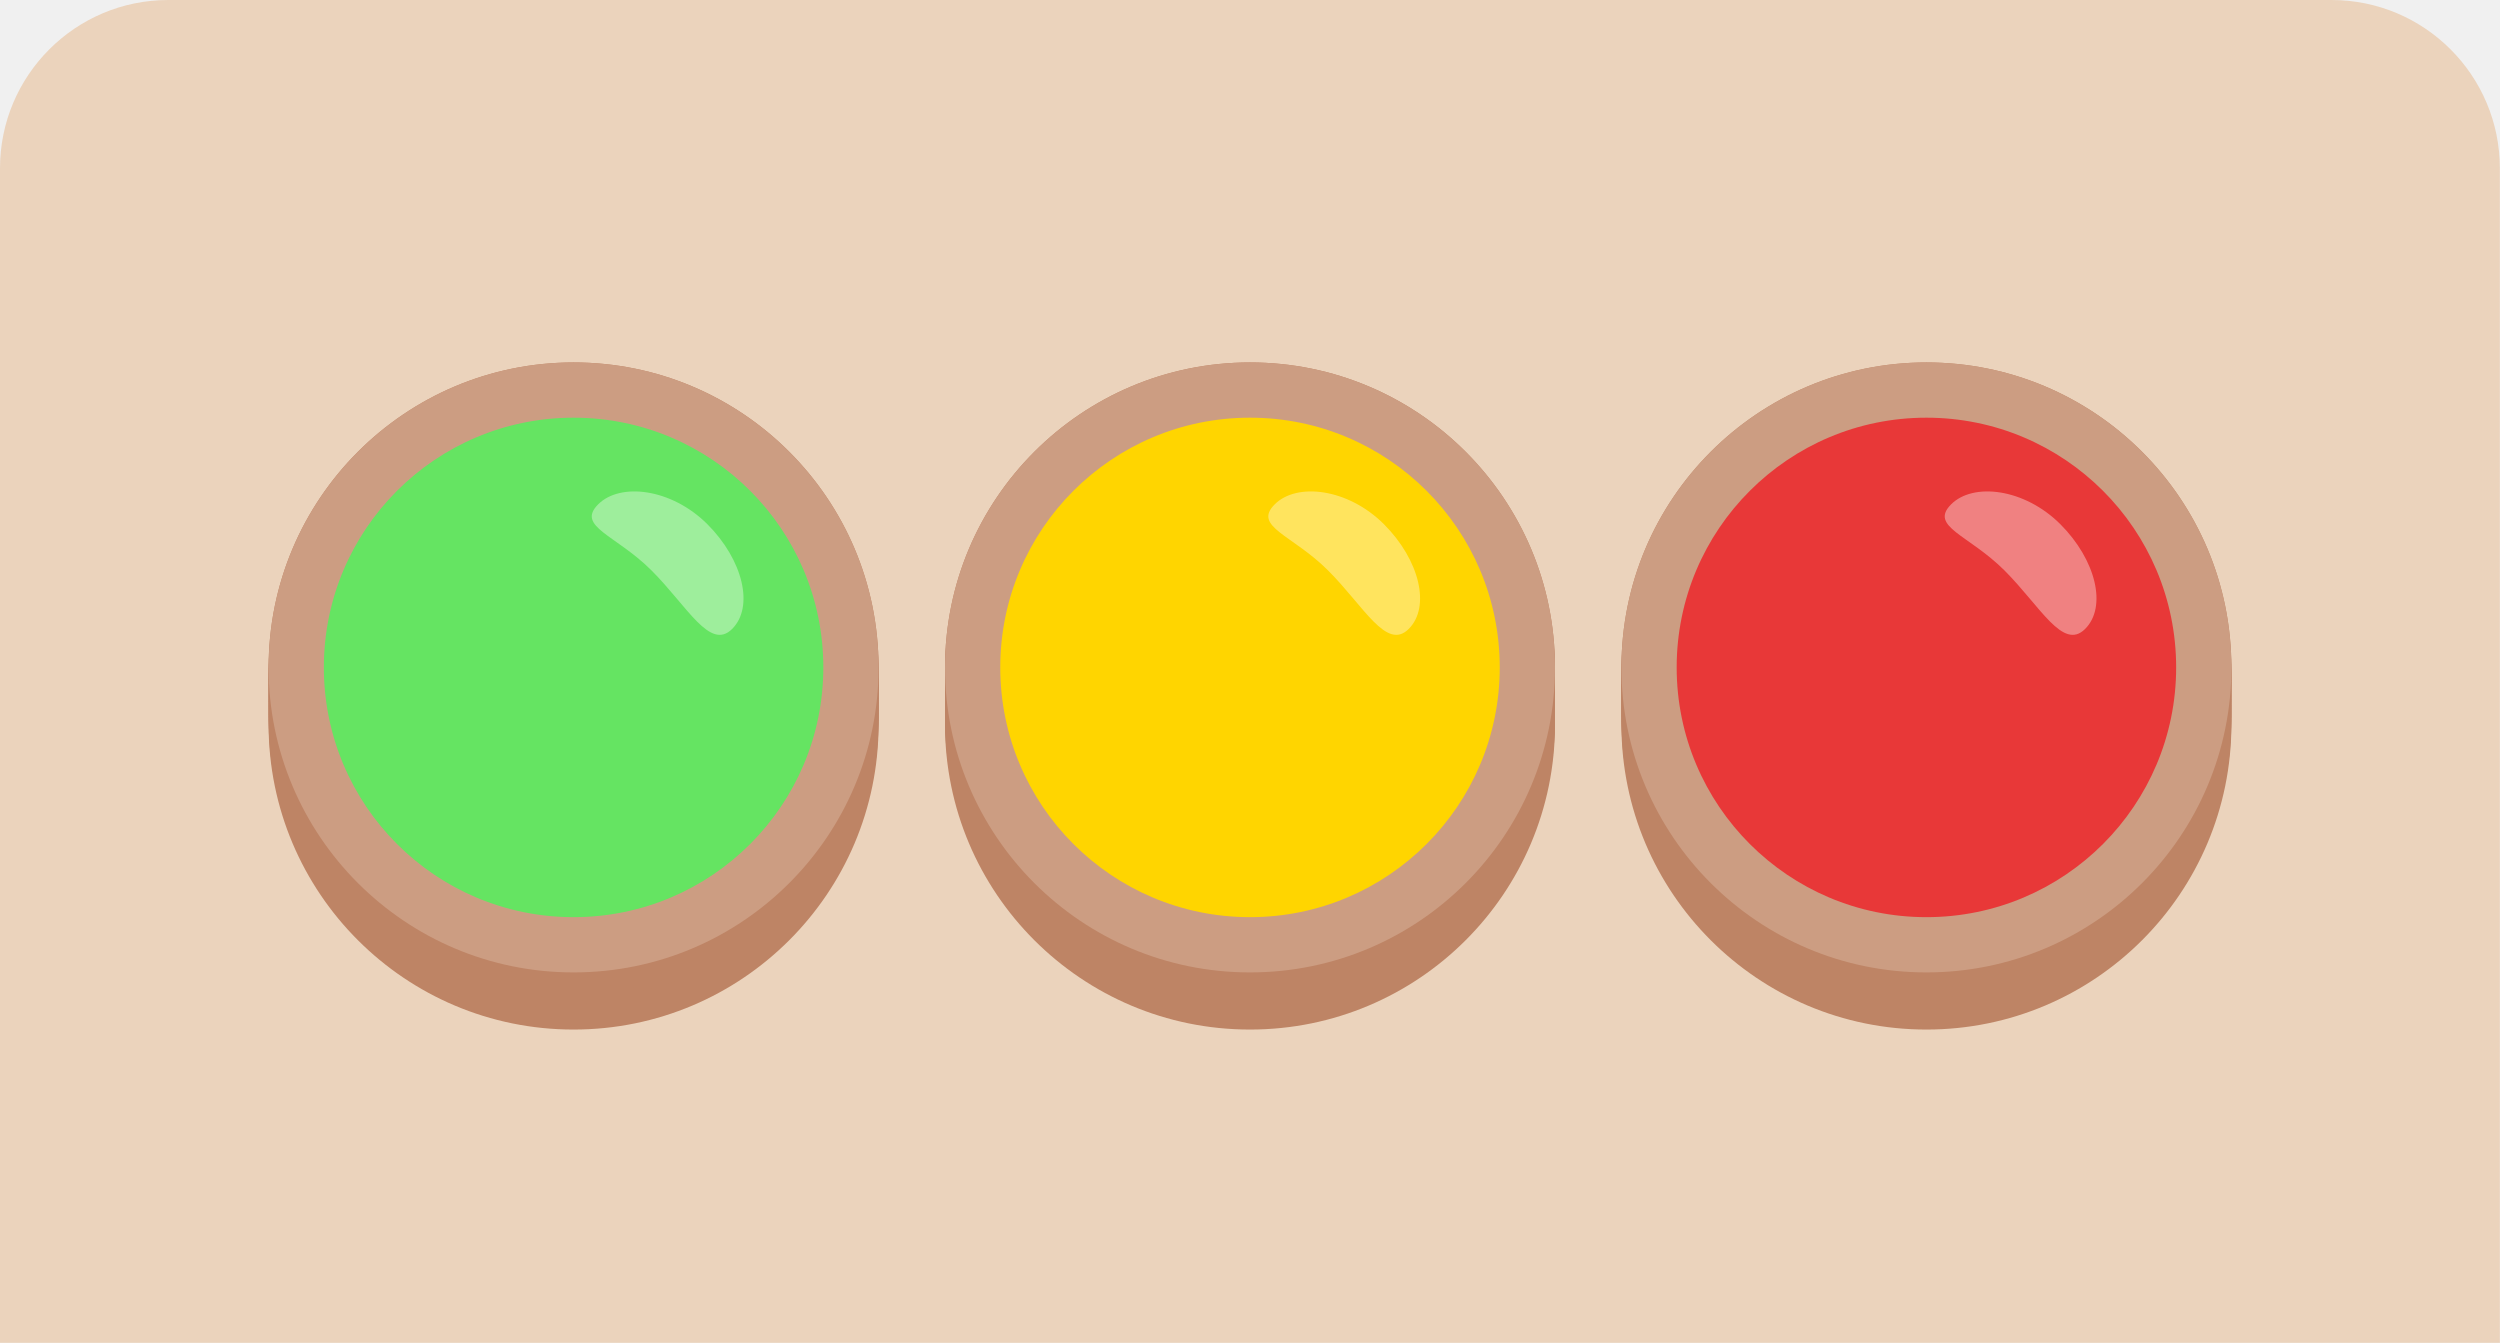
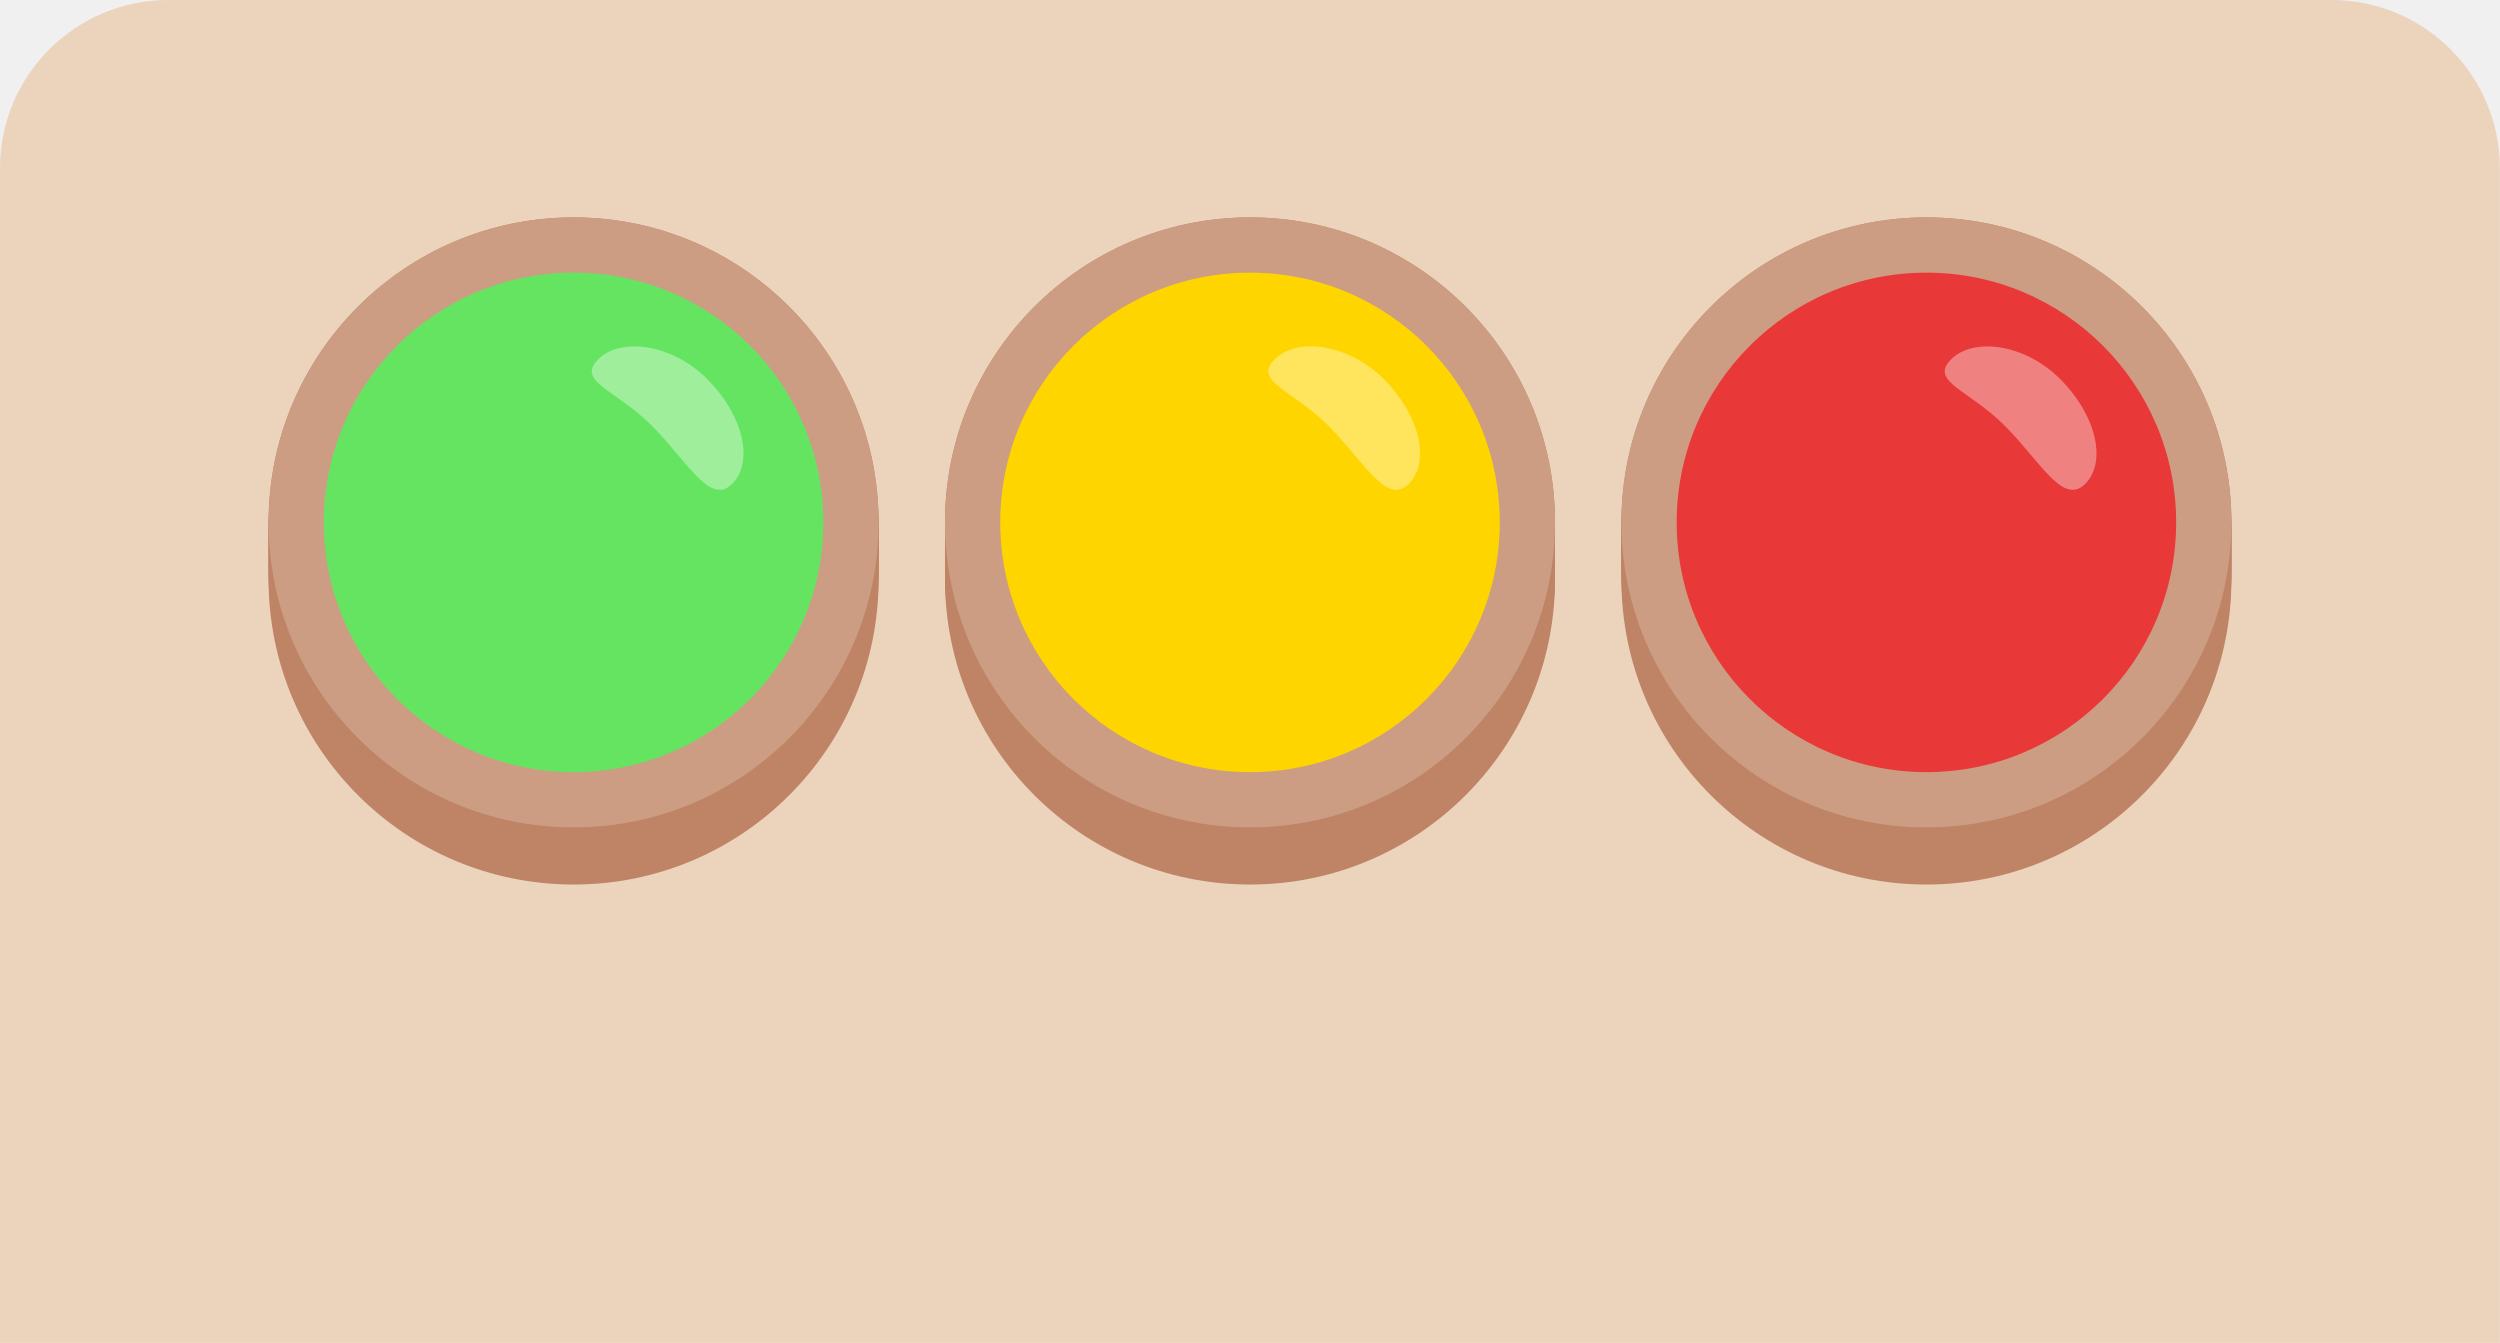
<svg xmlns="http://www.w3.org/2000/svg" id="Layer_2" data-name="Layer 2" viewBox="0 0 172.38 92.6">
  <defs>
    <style>
      .cls-1 {
        fill: #e83838;
      }

      .cls-2 {
        fill: #be8465;
      }

      .cls-3 {
        fill: #65e462;
      }

      .cls-4 {
        fill: #cc9d82;
      }

      .cls-5 {
        fill: #fff;
        opacity: .37;
      }

      .cls-6 {
        fill: #ebd3bc;
      }

      .cls-7 {
        fill: #ffd500;
      }
    </style>
  </defs>
  <g id="traffic_3" data-name="traffic 3">
    <path class="cls-6" d="M11.61,0h149.15c6.41,0,11.61,5.2,11.61,11.61v80.98H0V11.61C0,5.2,5.2,0,11.61,0Z" />
    <g>
      <g>
-         <circle class="cls-2" cx="39.55" cy="49.96" r="21.03" />
-         <circle class="cls-2" cx="39.55" cy="49.6" r="21.03" />
-         <circle class="cls-2" cx="39.55" cy="49.24" r="21.03" />
-         <circle class="cls-2" cx="39.55" cy="48.88" r="21.03" />
-         <circle class="cls-2" cx="39.55" cy="48.52" r="21.03" />
-         <circle class="cls-2" cx="39.55" cy="48.17" r="21.03" />
-         <circle class="cls-2" cx="39.55" cy="47.81" r="21.03" />
-         <circle class="cls-2" cx="39.55" cy="47.45" r="21.03" />
-         <circle class="cls-2" cx="39.55" cy="47.09" r="21.03" />
-         <circle class="cls-2" cx="39.55" cy="46.74" r="21.03" />
-         <circle class="cls-2" cx="39.55" cy="46.38" r="21.03" />
-         <circle class="cls-2" cx="39.55" cy="46.02" r="21.03" />
+         <circle class="cls-2" cx="39.55" cy="39.96" r="21.03" />
+         <circle class="cls-2" cx="39.55" cy="39.6" r="21.03" />
+         <circle class="cls-2" cx="39.55" cy="39.24" r="21.03" />
+         <circle class="cls-2" cx="39.55" cy="38.88" r="21.03" />
+         <circle class="cls-2" cx="39.55" cy="38.52" r="21.03" />
+         <circle class="cls-2" cx="39.55" cy="38.17" r="21.03" />
+         <circle class="cls-2" cx="39.55" cy="37.81" r="21.03" />
+         <circle class="cls-2" cx="39.55" cy="37.45" r="21.03" />
+         <circle class="cls-2" cx="39.55" cy="37.09" r="21.03" />
+         <circle class="cls-2" cx="39.55" cy="36.74" r="21.03" />
+         <circle class="cls-2" cx="39.55" cy="36.38" r="21.03" />
+         <circle class="cls-2" cx="39.55" cy="36.02" r="21.03" />
      </g>
-       <circle class="cls-4" cx="39.55" cy="46.02" r="21.03" />
-       <circle class="cls-3" cx="39.55" cy="46.02" r="17.22" />
-       <path class="cls-5" d="M48.77,36.14c2.47,2.47,3.24,5.71,1.71,7.23s-3.08-1.56-5.55-4.03c-2.47-2.47-5.21-3.03-3.69-4.56s5.05-1.11,7.53,1.36Z" />
+       <circle class="cls-4" cx="39.55" cy="36.02" r="21.03" />
+       <circle class="cls-3" cx="39.55" cy="36.02" r="17.22" />
+       <path class="cls-5" d="M48.77,26.14c2.47,2.47,3.24,5.71,1.71,7.23s-3.08-1.56-5.55-4.03c-2.47-2.47-5.21-3.03-3.69-4.56s5.05-1.11,7.53,1.36Z" />
    </g>
    <g>
      <g>
-         <circle class="cls-2" cx="86.19" cy="49.96" r="21.03" />
-         <circle class="cls-2" cx="86.19" cy="49.6" r="21.03" />
-         <circle class="cls-2" cx="86.19" cy="49.24" r="21.03" />
-         <circle class="cls-2" cx="86.19" cy="48.88" r="21.03" />
-         <circle class="cls-2" cx="86.19" cy="48.52" r="21.03" />
-         <circle class="cls-2" cx="86.19" cy="48.17" r="21.03" />
-         <circle class="cls-2" cx="86.19" cy="47.81" r="21.03" />
-         <circle class="cls-2" cx="86.19" cy="47.45" r="21.03" />
-         <circle class="cls-2" cx="86.19" cy="47.09" r="21.03" />
-         <circle class="cls-2" cx="86.19" cy="46.74" r="21.03" />
-         <circle class="cls-2" cx="86.19" cy="46.38" r="21.03" />
-         <circle class="cls-2" cx="86.19" cy="46.02" r="21.03" />
+         <circle class="cls-2" cx="86.19" cy="39.96" r="21.03" />
+         <circle class="cls-2" cx="86.19" cy="39.6" r="21.03" />
+         <circle class="cls-2" cx="86.19" cy="39.24" r="21.03" />
+         <circle class="cls-2" cx="86.19" cy="38.88" r="21.03" />
+         <circle class="cls-2" cx="86.19" cy="38.52" r="21.03" />
+         <circle class="cls-2" cx="86.19" cy="38.17" r="21.03" />
+         <circle class="cls-2" cx="86.19" cy="37.81" r="21.03" />
+         <circle class="cls-2" cx="86.19" cy="37.45" r="21.03" />
+         <circle class="cls-2" cx="86.19" cy="37.09" r="21.03" />
+         <circle class="cls-2" cx="86.19" cy="36.74" r="21.03" />
+         <circle class="cls-2" cx="86.19" cy="36.38" r="21.03" />
+         <circle class="cls-2" cx="86.19" cy="36.02" r="21.03" />
      </g>
-       <circle class="cls-4" cx="86.19" cy="46.02" r="21.03" />
-       <circle class="cls-7" cx="86.19" cy="46.02" r="17.22" />
-       <path class="cls-5" d="M95.42,36.14c2.47,2.47,3.24,5.71,1.71,7.23s-3.08-1.56-5.55-4.03c-2.47-2.47-5.21-3.03-3.69-4.56s5.05-1.11,7.53,1.36Z" />
+       <circle class="cls-4" cx="86.19" cy="36.02" r="21.03" />
+       <circle class="cls-7" cx="86.19" cy="36.02" r="17.22" />
+       <path class="cls-5" d="M95.42,26.14c2.47,2.47,3.24,5.71,1.71,7.23s-3.08-1.56-5.55-4.03c-2.47-2.47-5.21-3.03-3.69-4.56s5.05-1.11,7.53,1.36Z" />
    </g>
    <g>
      <g>
-         <circle class="cls-2" cx="132.83" cy="49.96" r="21.03" />
-         <circle class="cls-2" cx="132.83" cy="49.6" r="21.03" />
-         <circle class="cls-2" cx="132.83" cy="49.24" r="21.03" />
-         <circle class="cls-2" cx="132.83" cy="48.88" r="21.03" />
-         <circle class="cls-2" cx="132.83" cy="48.52" r="21.03" />
-         <circle class="cls-2" cx="132.83" cy="48.17" r="21.03" />
-         <circle class="cls-2" cx="132.83" cy="47.81" r="21.03" />
-         <circle class="cls-2" cx="132.83" cy="47.45" r="21.03" />
-         <circle class="cls-2" cx="132.83" cy="47.09" r="21.03" />
-         <circle class="cls-2" cx="132.83" cy="46.74" r="21.03" />
-         <circle class="cls-2" cx="132.83" cy="46.38" r="21.03" />
-         <circle class="cls-2" cx="132.83" cy="46.02" r="21.03" />
+         <circle class="cls-2" cx="132.83" cy="39.96" r="21.03" />
+         <circle class="cls-2" cx="132.83" cy="39.6" r="21.03" />
+         <circle class="cls-2" cx="132.83" cy="39.24" r="21.03" />
+         <circle class="cls-2" cx="132.83" cy="38.88" r="21.03" />
+         <circle class="cls-2" cx="132.83" cy="38.52" r="21.03" />
+         <circle class="cls-2" cx="132.83" cy="38.17" r="21.03" />
+         <circle class="cls-2" cx="132.83" cy="37.81" r="21.03" />
+         <circle class="cls-2" cx="132.83" cy="37.45" r="21.03" />
+         <circle class="cls-2" cx="132.83" cy="37.09" r="21.03" />
+         <circle class="cls-2" cx="132.83" cy="36.74" r="21.03" />
+         <circle class="cls-2" cx="132.83" cy="36.38" r="21.03" />
+         <circle class="cls-2" cx="132.83" cy="36.02" r="21.03" />
      </g>
-       <circle class="cls-4" cx="132.83" cy="46.02" r="21.03" />
-       <circle class="cls-1" cx="132.83" cy="46.02" r="17.22" />
-       <path class="cls-5" d="M142.06,36.14c2.47,2.47,3.24,5.71,1.71,7.23s-3.08-1.56-5.55-4.03c-2.47-2.47-5.21-3.03-3.69-4.56s5.05-1.11,7.53,1.36Z" />
+       <circle class="cls-4" cx="132.83" cy="36.02" r="21.03" />
+       <circle class="cls-1" cx="132.83" cy="36.02" r="17.22" />
+       <path class="cls-5" d="M142.06,26.14c2.47,2.47,3.24,5.71,1.71,7.23s-3.08-1.56-5.55-4.03c-2.47-2.47-5.21-3.03-3.69-4.56s5.05-1.11,7.53,1.36Z" />
    </g>
  </g>
</svg>
